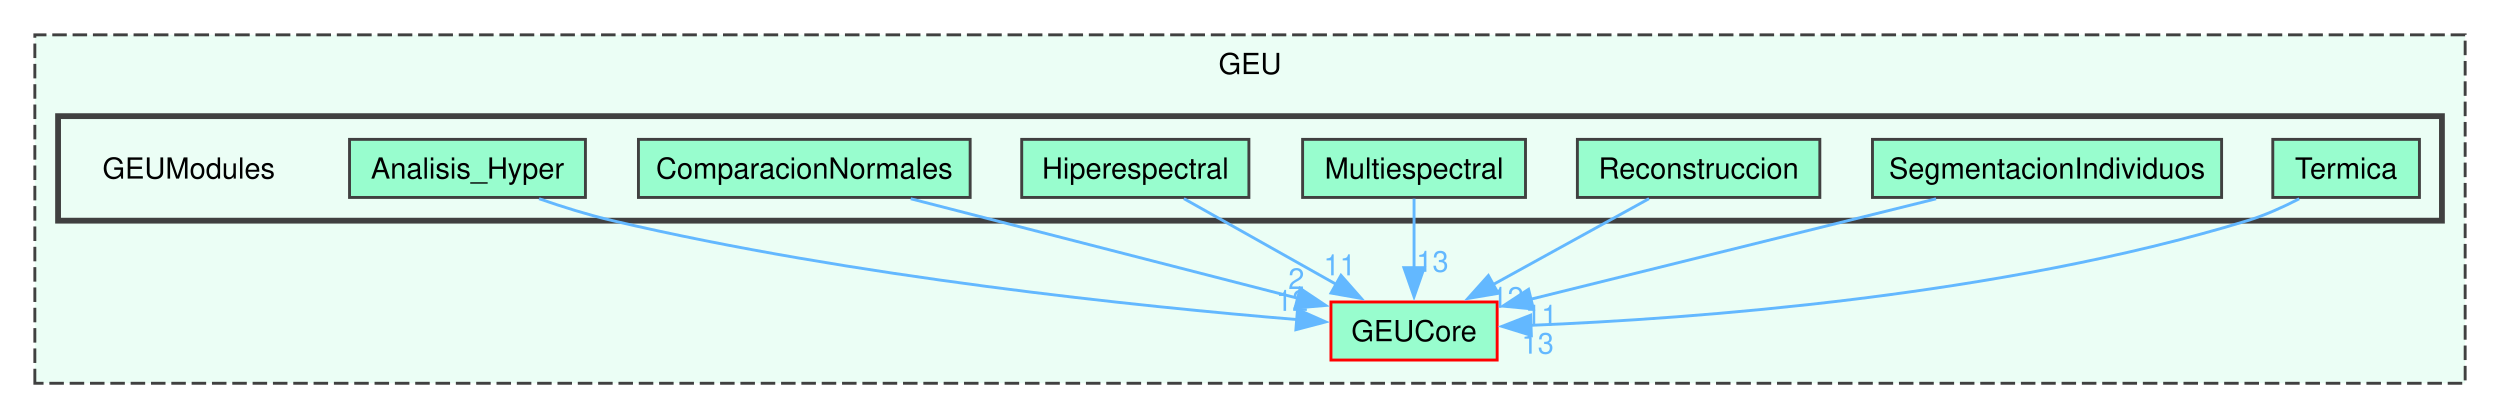
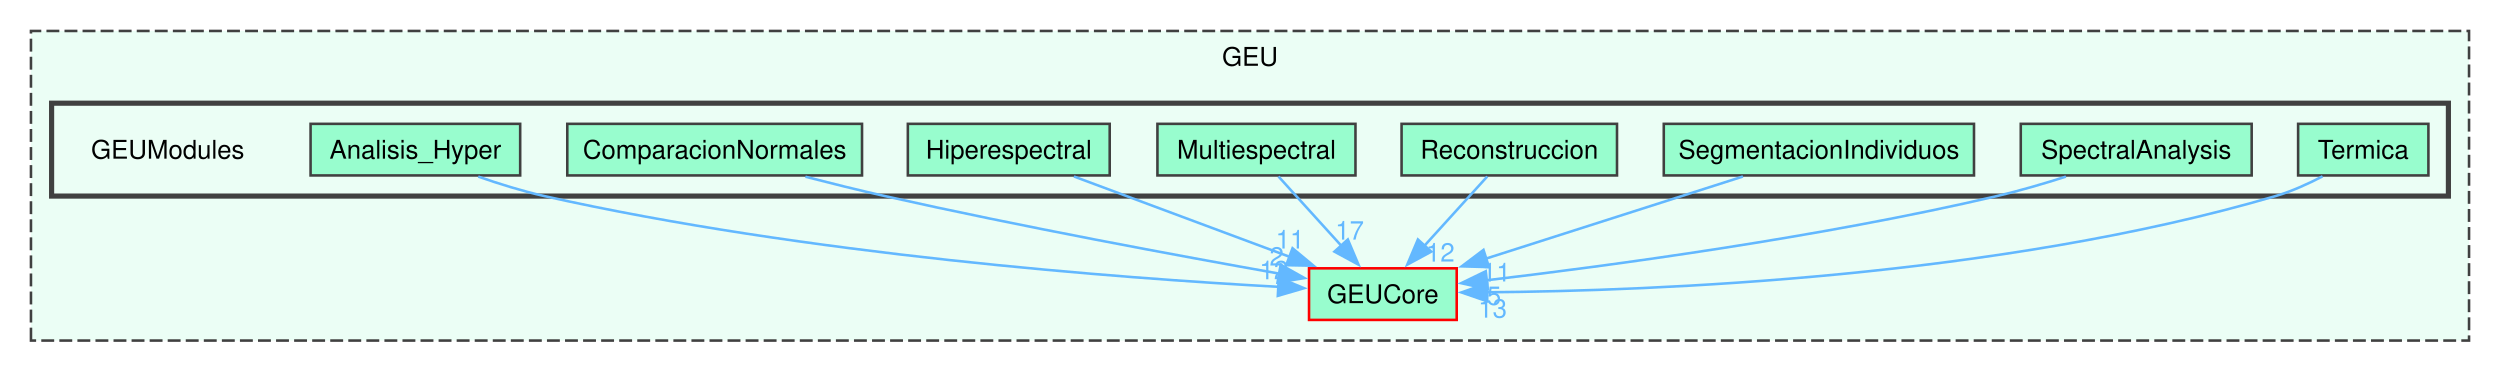
- <svg xmlns="http://www.w3.org/2000/svg" xmlns:xlink="http://www.w3.org/1999/xlink" width="861pt" height="144pt" viewBox="0.00 0.00 861.00 144.00">
+ <svg xmlns="http://www.w3.org/2000/svg" xmlns:xlink="http://www.w3.org/1999/xlink" width="969pt" height="144pt" viewBox="0.00 0.00 969.00 144.00">
  <g id="graph0" class="graph" transform="scale(1 1) rotate(0) translate(4 140)">
    <g id="clust1" class="cluster">
      <g id="a_clust1">
        <a xlink:href="dir_a85d0d78e2eb84ff9365cb4c4d12fb89.html" target="_top" xlink:title="GEU">
-           <polygon fill="#ebfef5" stroke="#404040" stroke-dasharray="5,2" points="8,-8 8,-128 845,-128 845,-8 8,-8" />
-           <text text-anchor="middle" x="426.5" y="-114.5" font-family="Helvetica,sans-Serif" font-size="10.00">GEU</text>
+           <polygon fill="#ebfef5" stroke="#404040" stroke-dasharray="5,2" points="8,-8 8,-128 953,-128 953,-8 8,-8" />
+           <text text-anchor="middle" x="480.5" y="-114.5" font-family="Helvetica,sans-Serif" font-size="10.00">GEU</text>
        </a>
      </g>
    </g>
    <g id="clust2" class="cluster">
      <g id="a_clust2">
        <a xlink:href="dir_70e1bd6aad29eaa9efcef7cf630be9eb.html" target="_top">
-           <polygon fill="#ebfef5" stroke="#404040" stroke-width="2" points="16,-64 16,-100 837,-100 837,-64 16,-64" />
+           <polygon fill="#ebfef5" stroke="#404040" stroke-width="2" points="16,-64 16,-100 945,-100 945,-64 16,-64" />
        </a>
      </g>
    </g>
    <g id="node1" class="node">
      <g id="a_node1">
        <a xlink:href="dir_27e7292ccf631aad9354b9464cb90a84.html" target="_top" xlink:title="GEUCore">
-           <polygon fill="#98fdce" stroke="red" points="511.62,-36 454.38,-36 454.38,-16 511.62,-16 511.62,-36" />
-           <text text-anchor="middle" x="483" y="-22.5" font-family="Helvetica,sans-Serif" font-size="10.00">GEUCore</text>
+           <polygon fill="#98fdce" stroke="red" points="560.62,-36 503.38,-36 503.38,-16 560.62,-16 560.62,-36" />
+           <text text-anchor="middle" x="532" y="-22.5" font-family="Helvetica,sans-Serif" font-size="10.00">GEUCore</text>
        </a>
      </g>
    </g>
    <g id="node2" class="node">
      <text text-anchor="middle" x="61" y="-78.5" font-family="Helvetica,sans-Serif" font-size="10.00">GEUModules</text>
    </g>
    <g id="node3" class="node">
      <g id="a_node3">
        <a xlink:href="dir_a6871284801cd8e0d42b8cd7d010316e.html" target="_top" xlink:title="Analisis_Hyper">
          <polygon fill="#98fdce" stroke="#404040" points="197.62,-92 116.38,-92 116.38,-72 197.62,-72 197.62,-92" />
          <text text-anchor="middle" x="157" y="-78.5" font-family="Helvetica,sans-Serif" font-size="10.00">Analisis_Hyper</text>
        </a>
      </g>
    </g>
    <g id="edge1" class="edge">
      <g id="a_edge1">
        <a xlink:href="dir_000001_000014.html" target="_top">
-           <path fill="none" stroke="#63b8ff" d="M181.65,-71.56C189.64,-68.78 198.61,-65.97 207,-64 289.66,-44.6 388.79,-34.41 442.9,-29.92" />
-           <polygon fill="#63b8ff" stroke="#63b8ff" points="442.86,-33.43 452.55,-29.14 442.3,-26.45 442.86,-33.43" />
+           <path fill="none" stroke="#63b8ff" d="M181.37,-71.55C189.42,-68.74 198.5,-65.91 207,-64 307.99,-41.36 429.91,-32.2 491.77,-28.81" />
+           <polygon fill="#63b8ff" stroke="#63b8ff" points="491.65,-32.32 501.45,-28.3 491.28,-25.33 491.65,-32.32" />
        </a>
      </g>
      <g id="a_edge1-headlabel">
        <a xlink:href="dir_000001_000014.html" target="_top" xlink:title="12">
-           <text text-anchor="middle" x="441.02" y="-32.93" font-family="Helvetica,sans-Serif" font-size="10.00" fill="#63b8ff">12</text>
+           <text text-anchor="middle" x="489.72" y="-31.76" font-family="Helvetica,sans-Serif" font-size="10.00" fill="#63b8ff">12</text>
        </a>
      </g>
    </g>
    <g id="node4" class="node">
      <g id="a_node4">
        <a xlink:href="dir_0129ba3f32007c239cd60995d242a57e.html" target="_top" xlink:title="ComparacionNormales">
          <polygon fill="#98fdce" stroke="#404040" points="330.12,-92 215.88,-92 215.88,-72 330.12,-72 330.12,-92" />
          <text text-anchor="middle" x="273" y="-78.5" font-family="Helvetica,sans-Serif" font-size="10.00">ComparacionNormales</text>
        </a>
      </g>
    </g>
    <g id="edge2" class="edge">
      <g id="a_edge2">
        <a xlink:href="dir_000003_000014.html" target="_top">
-           <path fill="none" stroke="#63b8ff" d="M309.65,-71.55C319.21,-69.09 329.49,-66.45 339,-64 374.2,-54.94 414.24,-44.66 443.15,-37.23" />
-           <polygon fill="#63b8ff" stroke="#63b8ff" points="443.76,-40.69 452.57,-34.81 442.02,-33.91 443.76,-40.69" />
+           <path fill="none" stroke="#63b8ff" d="M308.18,-71.5C318.12,-68.94 328.96,-66.25 339,-64 391.61,-52.19 452.81,-40.87 491.95,-33.92" />
+           <polygon fill="#63b8ff" stroke="#63b8ff" points="492.38,-37.4 501.62,-32.22 491.16,-30.51 492.38,-37.4" />
        </a>
      </g>
      <g id="a_edge2-headlabel">
        <a xlink:href="dir_000003_000014.html" target="_top" xlink:title="2">
-           <text text-anchor="middle" x="442.45" y="-40.46" font-family="Helvetica,sans-Serif" font-size="10.00" fill="#63b8ff">2</text>
+           <text text-anchor="middle" x="490.82" y="-37.06" font-family="Helvetica,sans-Serif" font-size="10.00" fill="#63b8ff">2</text>
        </a>
      </g>
    </g>
    <g id="node5" class="node">
      <g id="a_node5">
        <a xlink:href="dir_86b37628ca0b061e7a196be0ad48b8b4.html" target="_top" xlink:title="Hiperespectral">
          <polygon fill="#98fdce" stroke="#404040" points="426.12,-92 347.88,-92 347.88,-72 426.12,-72 426.12,-92" />
          <text text-anchor="middle" x="387" y="-78.5" font-family="Helvetica,sans-Serif" font-size="10.00">Hiperespectral</text>
        </a>
      </g>
    </g>
    <g id="edge3" class="edge">
      <g id="a_edge3">
        <a xlink:href="dir_000017_000014.html" target="_top">
-           <path fill="none" stroke="#63b8ff" d="M403.72,-71.59C418.22,-63.44 439.47,-51.48 456.32,-42" />
-           <polygon fill="#63b8ff" stroke="#63b8ff" points="457.83,-45.17 464.83,-37.22 454.4,-39.07 457.83,-45.17" />
+           <path fill="none" stroke="#63b8ff" d="M412.26,-71.59C435.4,-62.97 469.92,-50.12 495.96,-40.42" />
+           <polygon fill="#63b8ff" stroke="#63b8ff" points="496.98,-43.78 505.13,-37.01 494.53,-37.22 496.98,-43.78" />
        </a>
      </g>
      <g id="a_edge3-headlabel">
        <a xlink:href="dir_000017_000014.html" target="_top" xlink:title="11">
-           <text text-anchor="middle" x="457.41" y="-45.17" font-family="Helvetica,sans-Serif" font-size="10.00" fill="#63b8ff">11</text>
+           <text text-anchor="middle" x="496.02" y="-43.66" font-family="Helvetica,sans-Serif" font-size="10.00" fill="#63b8ff">11</text>
        </a>
      </g>
    </g>
    <g id="node6" class="node">
      <g id="a_node6">
        <a xlink:href="dir_604952758cc987df994525f86194e033.html" target="_top" xlink:title="Multiespectral">
          <polygon fill="#98fdce" stroke="#404040" points="521.38,-92 444.62,-92 444.62,-72 521.38,-72 521.38,-92" />
          <text text-anchor="middle" x="483" y="-78.5" font-family="Helvetica,sans-Serif" font-size="10.00">Multiespectral</text>
        </a>
      </g>
    </g>
    <g id="edge4" class="edge">
      <g id="a_edge4">
-         <a xlink:href="dir_000024_000014.html" target="_top">
-           <path fill="none" stroke="#63b8ff" d="M483,-71.59C483,-65.01 483,-55.96 483,-47.73" />
-           <polygon fill="#63b8ff" stroke="#63b8ff" points="486.5,-47.81 483,-37.81 479.5,-47.81 486.5,-47.81" />
+         <a xlink:href="dir_000025_000014.html" target="_top">
+           <path fill="none" stroke="#63b8ff" d="M491.54,-71.59C498.28,-64.16 507.89,-53.58 516.04,-44.58" />
+           <polygon fill="#63b8ff" stroke="#63b8ff" points="518.42,-47.18 522.55,-37.42 513.23,-42.47 518.42,-47.18" />
        </a>
      </g>
      <g id="a_edge4-headlabel">
-         <a xlink:href="dir_000024_000014.html" target="_top" xlink:title="13">
-           <text text-anchor="middle" x="489.34" y="-46.39" font-family="Helvetica,sans-Serif" font-size="10.00" fill="#63b8ff">13</text>
+         <a xlink:href="dir_000025_000014.html" target="_top" xlink:title="17">
+           <text text-anchor="middle" x="519.12" y="-47.13" font-family="Helvetica,sans-Serif" font-size="10.00" fill="#63b8ff">17</text>
        </a>
      </g>
    </g>
    <g id="node7" class="node">
      <g id="a_node7">
        <a xlink:href="dir_ab3852577ff19ca34a462b36a64867c4.html" target="_top" xlink:title="Reconstruccion">
          <polygon fill="#98fdce" stroke="#404040" points="622.75,-92 539.25,-92 539.25,-72 622.75,-72 622.75,-92" />
          <text text-anchor="middle" x="581" y="-78.5" font-family="Helvetica,sans-Serif" font-size="10.00">Reconstruccion</text>
        </a>
      </g>
    </g>
    <g id="edge5" class="edge">
      <g id="a_edge5">
-         <a xlink:href="dir_000028_000014.html" target="_top">
-           <path fill="none" stroke="#63b8ff" d="M563.93,-71.59C549.12,-63.44 527.43,-51.48 510.23,-42" />
-           <polygon fill="#63b8ff" stroke="#63b8ff" points="511.98,-38.97 501.53,-37.21 508.6,-45.1 511.98,-38.97" />
+         <a xlink:href="dir_000029_000014.html" target="_top">
+           <path fill="none" stroke="#63b8ff" d="M572.46,-71.59C565.72,-64.16 556.11,-53.58 547.96,-44.58" />
+           <polygon fill="#63b8ff" stroke="#63b8ff" points="550.77,-42.47 541.45,-37.42 545.58,-47.18 550.77,-42.47" />
        </a>
      </g>
      <g id="a_edge5-headlabel">
-         <a xlink:href="dir_000028_000014.html" target="_top" xlink:title="12">
-           <text text-anchor="middle" x="515.17" y="-33.99" font-family="Helvetica,sans-Serif" font-size="10.00" fill="#63b8ff">12</text>
+         <a xlink:href="dir_000029_000014.html" target="_top" xlink:title="12">
+           <text text-anchor="middle" x="554.27" y="-38.61" font-family="Helvetica,sans-Serif" font-size="10.00" fill="#63b8ff">12</text>
        </a>
      </g>
    </g>
    <g id="node8" class="node">
      <g id="a_node8">
        <a xlink:href="dir_f7c8e4a992185da6f82f0cffbd04253f.html" target="_top" xlink:title="SegmentacionIndividuos">
          <polygon fill="#98fdce" stroke="#404040" points="761.12,-92 640.88,-92 640.88,-72 761.12,-72 761.12,-92" />
          <text text-anchor="middle" x="701" y="-78.5" font-family="Helvetica,sans-Serif" font-size="10.00">SegmentacionIndividuos</text>
        </a>
      </g>
    </g>
    <g id="edge6" class="edge">
      <g id="a_edge6">
-         <a xlink:href="dir_000029_000014.html" target="_top">
-           <path fill="none" stroke="#63b8ff" d="M662.78,-71.53C623.66,-61.84 563.1,-46.84 523.26,-36.97" />
-           <polygon fill="#63b8ff" stroke="#63b8ff" points="524.12,-33.58 513.57,-34.57 522.44,-40.37 524.12,-33.58" />
+         <a xlink:href="dir_000030_000014.html" target="_top">
+           <path fill="none" stroke="#63b8ff" d="M671.56,-71.59C643.94,-62.77 602.4,-49.5 571.82,-39.72" />
+           <polygon fill="#63b8ff" stroke="#63b8ff" points="573.13,-36.47 562.54,-36.76 571,-43.14 573.13,-36.47" />
        </a>
      </g>
      <g id="a_edge6-headlabel">
-         <a xlink:href="dir_000029_000014.html" target="_top" xlink:title="11">
-           <text text-anchor="middle" x="526.82" y="-27.82" font-family="Helvetica,sans-Serif" font-size="10.00" fill="#63b8ff">11</text>
+         <a xlink:href="dir_000030_000014.html" target="_top" xlink:title="11">
+           <text text-anchor="middle" x="575.98" y="-30.9" font-family="Helvetica,sans-Serif" font-size="10.00" fill="#63b8ff">11</text>
        </a>
      </g>
    </g>
    <g id="node9" class="node">
      <g id="a_node9">
-         <a xlink:href="dir_14095f3e1ac0f6cfee6b66e3def2c142.html" target="_top" xlink:title="Termica">
-           <polygon fill="#98fdce" stroke="#404040" points="829.25,-92 778.75,-92 778.75,-72 829.25,-72 829.25,-92" />
-           <text text-anchor="middle" x="804" y="-78.5" font-family="Helvetica,sans-Serif" font-size="10.00">Termica</text>
+         <a xlink:href="dir_0e58257785926a08b8b5b3ff3a6ec9e6.html" target="_top" xlink:title="SpectralAnalysis">
+           <polygon fill="#98fdce" stroke="#404040" points="868.75,-92 779.25,-92 779.25,-72 868.75,-72 868.75,-92" />
+           <text text-anchor="middle" x="824" y="-78.5" font-family="Helvetica,sans-Serif" font-size="10.00">SpectralAnalysis</text>
        </a>
      </g>
    </g>
    <g id="edge7" class="edge">
      <g id="a_edge7">
-         <a xlink:href="dir_000040_000014.html" target="_top">
-           <path fill="none" stroke="#63b8ff" d="M787.86,-71.54C782.36,-68.7 776.06,-65.85 770,-64 684.53,-37.94 579.3,-30.23 523.01,-27.95" />
-           <polygon fill="#63b8ff" stroke="#63b8ff" points="523.4,-24.47 513.28,-27.6 523.15,-31.46 523.4,-24.47" />
+         <a xlink:href="dir_000042_000014.html" target="_top">
+           <path fill="none" stroke="#63b8ff" d="M796.75,-71.54C788.26,-68.83 778.8,-66.06 770,-64 701.31,-47.94 619.79,-36.98 572.19,-31.37" />
+           <polygon fill="#63b8ff" stroke="#63b8ff" points="572.68,-27.91 562.35,-30.24 571.88,-34.86 572.68,-27.91" />
        </a>
      </g>
      <g id="a_edge7-headlabel">
-         <a xlink:href="dir_000040_000014.html" target="_top" xlink:title="13">
-           <text text-anchor="middle" x="525.59" y="-18.2" font-family="Helvetica,sans-Serif" font-size="10.00" fill="#63b8ff">13</text>
+         <a xlink:href="dir_000042_000014.html" target="_top" xlink:title="5">
+           <text text-anchor="middle" x="575.08" y="-21.82" font-family="Helvetica,sans-Serif" font-size="10.00" fill="#63b8ff">5</text>
+         </a>
+       </g>
+     </g>
+     <g id="node10" class="node">
+       <g id="a_node10">
+         <a xlink:href="dir_14095f3e1ac0f6cfee6b66e3def2c142.html" target="_top" xlink:title="Termica">
+           <polygon fill="#98fdce" stroke="#404040" points="937.25,-92 886.75,-92 886.75,-72 937.25,-72 937.25,-92" />
+           <text text-anchor="middle" x="912" y="-78.5" font-family="Helvetica,sans-Serif" font-size="10.00">Termica</text>
+         </a>
+       </g>
+     </g>
+     <g id="edge8" class="edge">
+       <g id="a_edge8">
+         <a xlink:href="dir_000043_000014.html" target="_top">
+           <path fill="none" stroke="#63b8ff" d="M896.23,-71.65C890.64,-68.74 884.21,-65.82 878,-64 770.76,-32.57 637.84,-27.24 572.35,-26.71" />
+           <polygon fill="#63b8ff" stroke="#63b8ff" points="572.45,-23.21 562.44,-26.66 572.42,-30.21 572.45,-23.21" />
+         </a>
+       </g>
+       <g id="a_edge8-headlabel">
+         <a xlink:href="dir_000043_000014.html" target="_top" xlink:title="13">
+           <text text-anchor="middle" x="574.54" y="-16.88" font-family="Helvetica,sans-Serif" font-size="10.00" fill="#63b8ff">13</text>
        </a>
      </g>
    </g>
  </g>
</svg>
